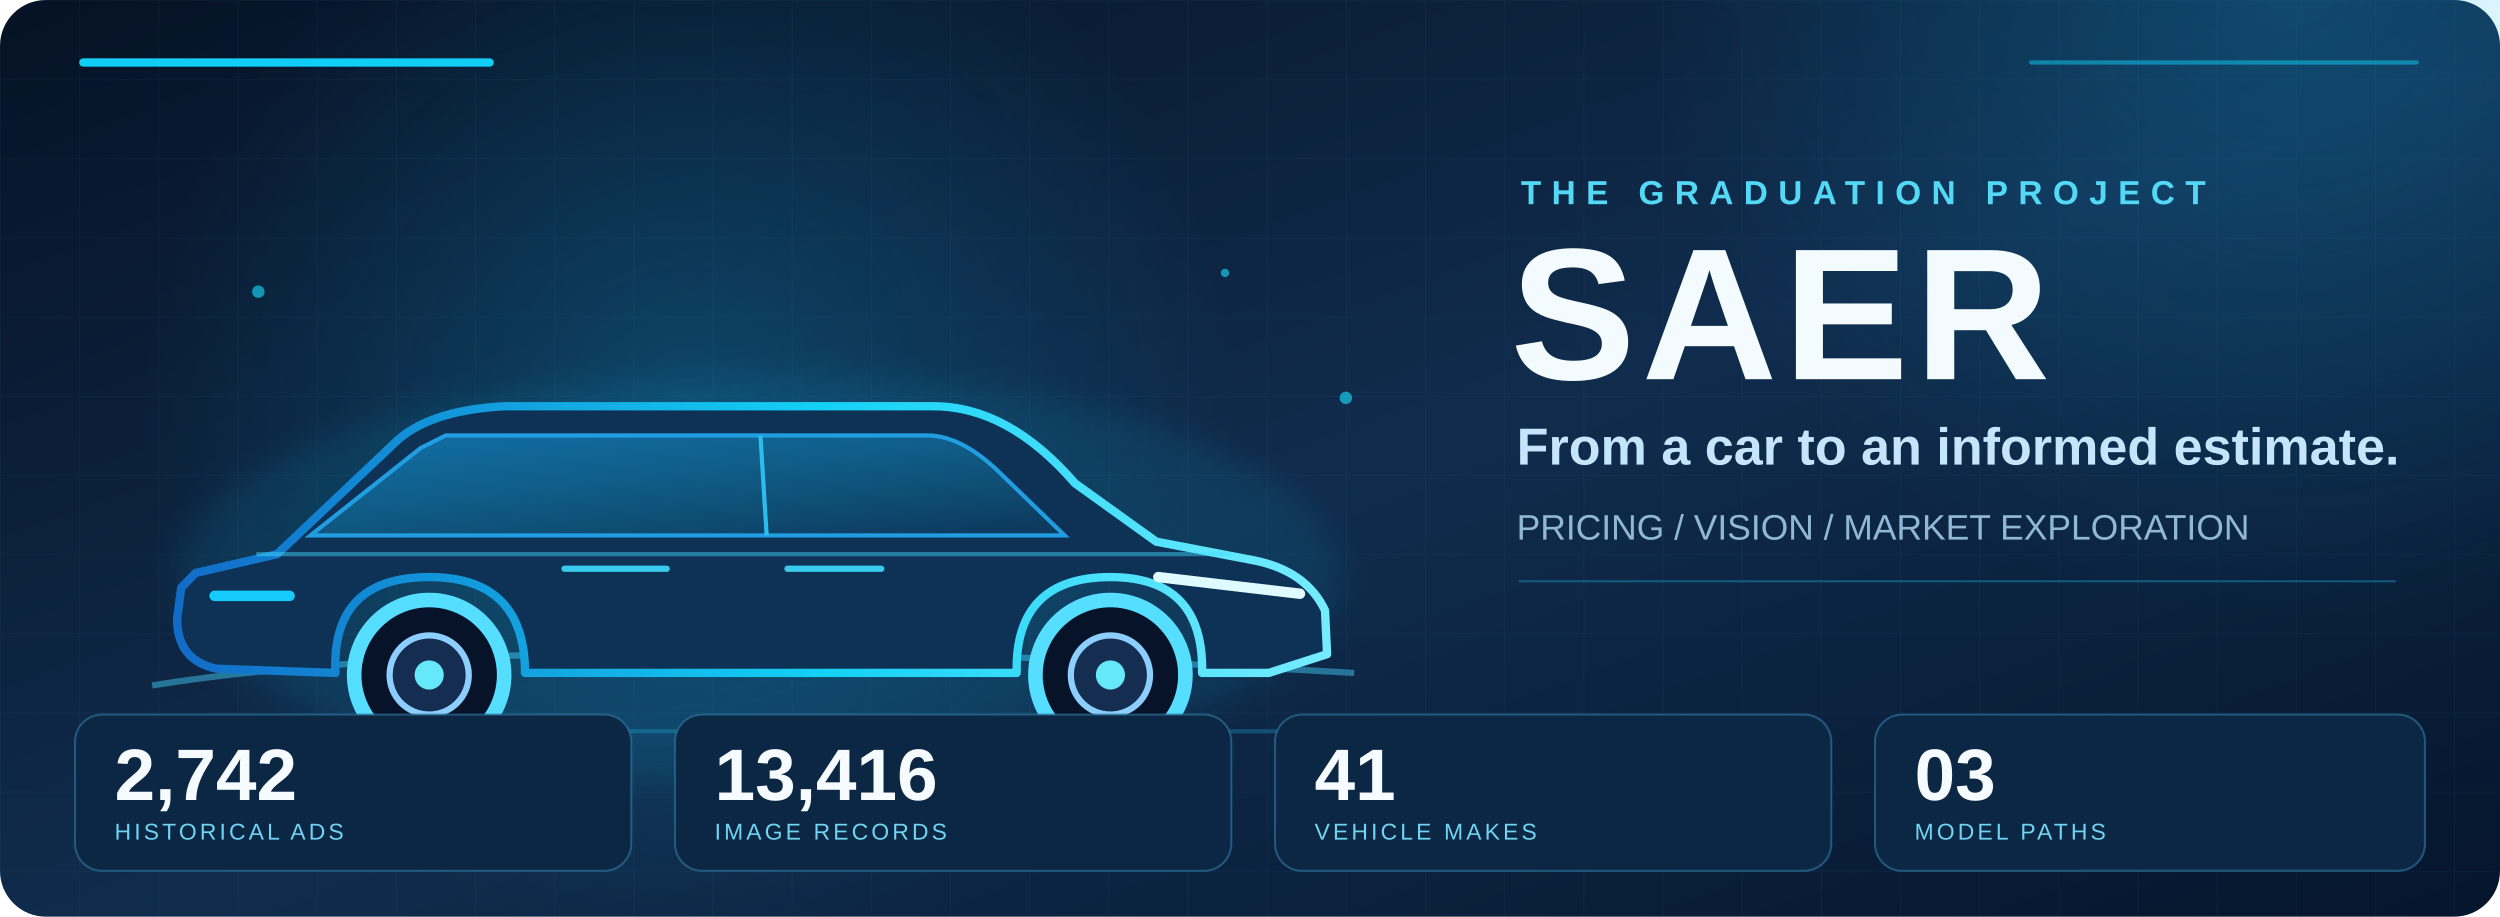
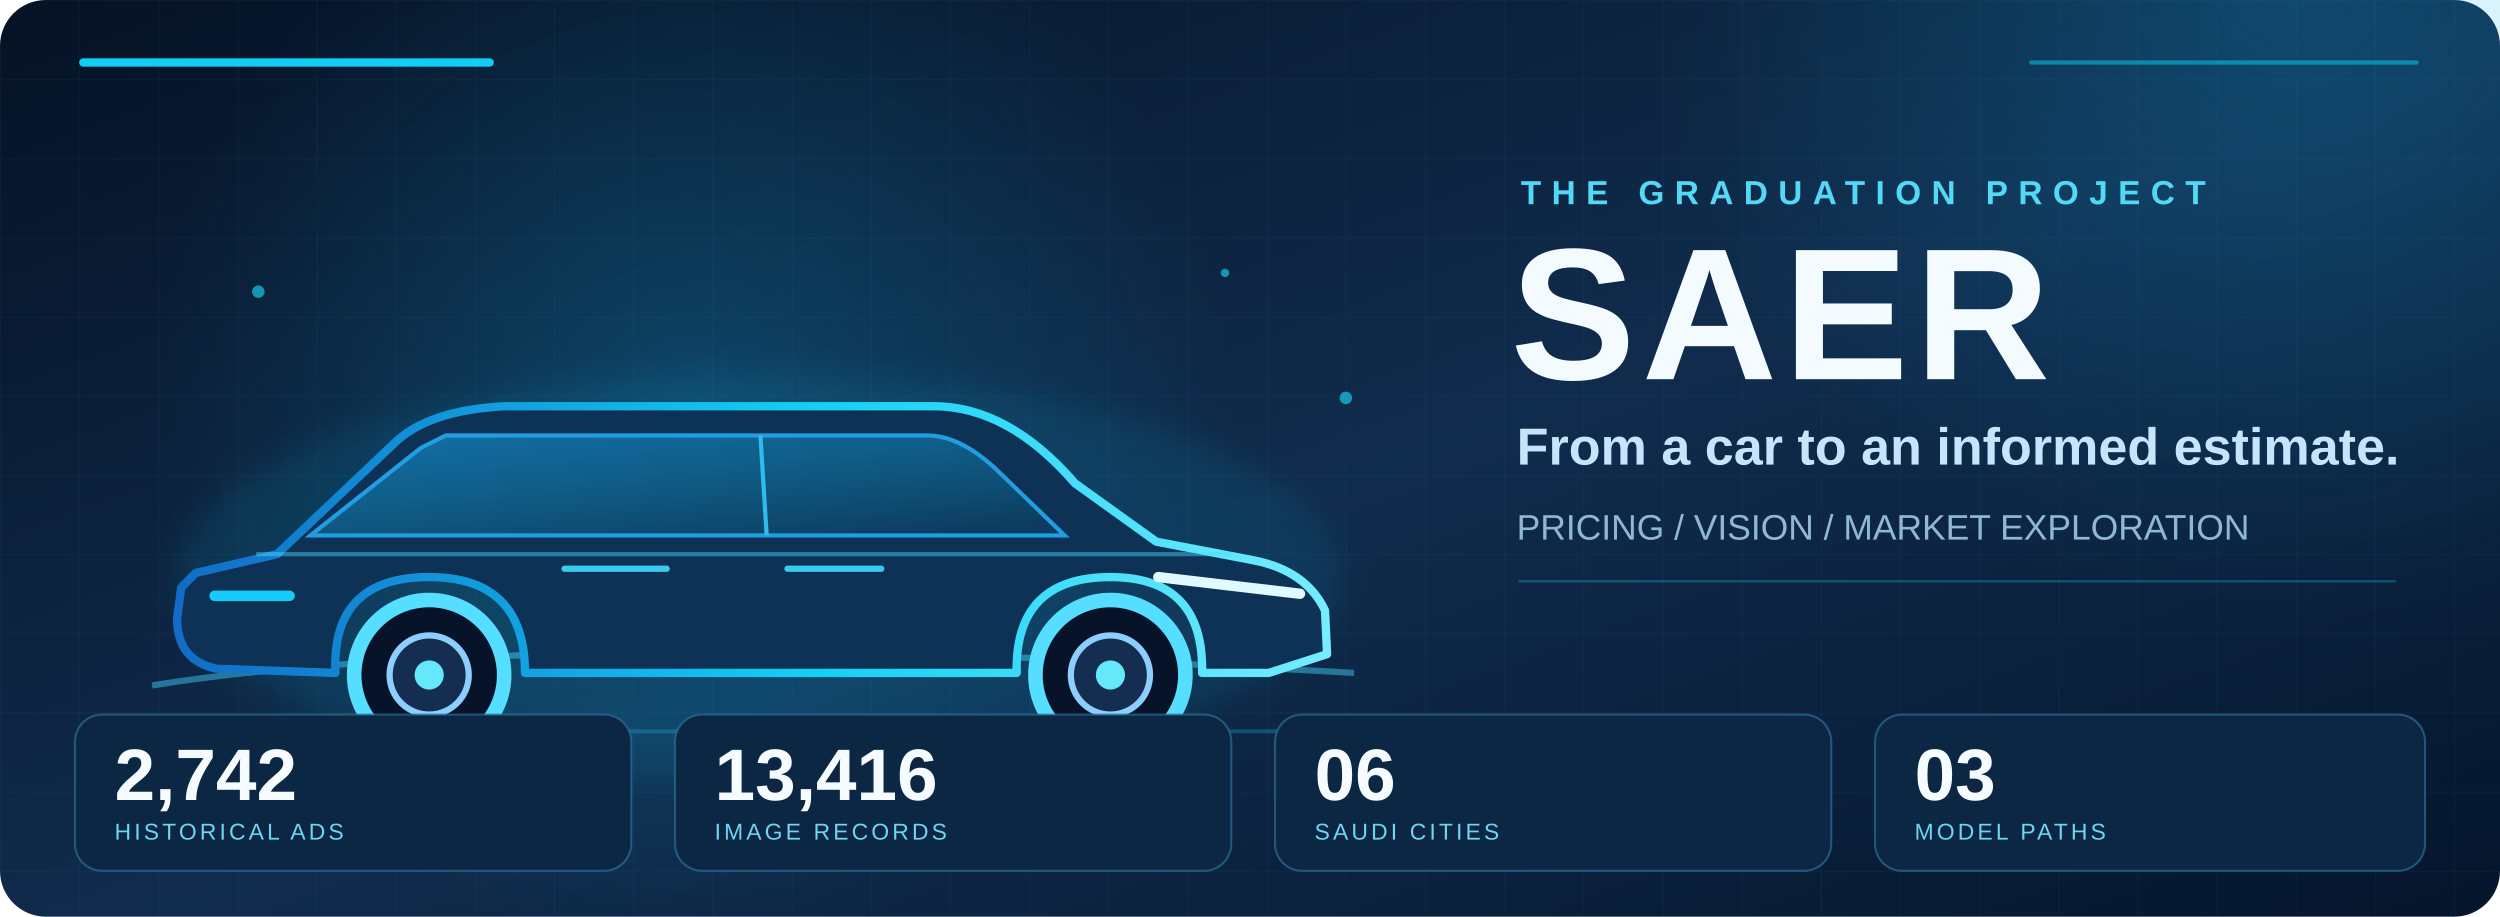
- <svg xmlns="http://www.w3.org/2000/svg" width="1200" height="440" viewBox="0 0 1200 440" role="img" aria-label="Saer project banner: 2,742 historical listings, 13,416 image records, 41 car makes and 3 model paths">
+ <svg xmlns="http://www.w3.org/2000/svg" width="1200" height="440" viewBox="0 0 1200 440" role="img" aria-label="Saer project banner: 2,742 historical listings, 13,416 image records, six Saudi cities and three model paths">
  <defs>
    <linearGradient id="bg" x1="0" y1="0" x2="1" y2="1">
      <stop stop-color="#061225" />
      <stop offset=".53" stop-color="#102c4d" />
      <stop offset="1" stop-color="#05152c" />
    </linearGradient>
    <linearGradient id="line" x1="0" y1="0" x2="1" y2="0">
      <stop stop-color="#126cc7" />
      <stop offset=".56" stop-color="#13d1f5" />
      <stop offset="1" stop-color="#75ecff" />
    </linearGradient>
    <linearGradient id="glass" x1="0" y1="0" x2=".8" y2="1">
      <stop stop-color="#179ee7" stop-opacity=".55" />
      <stop offset="1" stop-color="#13d5ff" stop-opacity=".06" />
    </linearGradient>
    <radialGradient id="halo">
      <stop stop-color="#11b5ec" stop-opacity=".23" />
      <stop offset="1" stop-color="#11b5ec" stop-opacity="0" />
    </radialGradient>
    <pattern id="grid" width="38" height="38" patternUnits="userSpaceOnUse">
      <path d="M 38 0 L 0 0 0 38" fill="none" stroke="#40aeea" stroke-opacity=".055" stroke-width="1" />
    </pattern>
    <filter id="glow">
      <feGaussianBlur stdDeviation="7" />
    </filter>
  </defs>
  <rect width="1200" height="440" rx="22" fill="url(#bg)" />
  <rect width="1200" height="440" rx="22" fill="url(#grid)" />
  <circle cx="330" cy="195" r="260" fill="url(#halo)" />
  <circle cx="1100" cy="-10" r="310" fill="url(#halo)" />
  <path d="M 40 30 H 235" stroke="#10cef6" stroke-width="4" stroke-linecap="round" />
  <path d="M 975 30 H 1160" stroke="#10cef6" stroke-opacity=".5" stroke-width="2" stroke-linecap="round" />
  <text x="730" y="98" font-family="Arial, DejaVu Sans, sans-serif" font-size="16" letter-spacing="5" fill="#53d8f6" font-weight="700">THE GRADUATION PROJECT</text>
  <text x="725" y="182" font-family="Arial, DejaVu Sans, sans-serif" font-size="90" letter-spacing="3" fill="#f3fbff" font-weight="800">SAER</text>
  <text x="728" y="223" font-family="Arial, DejaVu Sans, sans-serif" font-size="25" fill="#c5e5fc" font-weight="600">From a car to an informed estimate.</text>
  <text x="728" y="259" font-family="Arial, DejaVu Sans, sans-serif" font-size="17" fill="#8fb8d5">PRICING  /  VISION  /  MARKET EXPLORATION</text>
  <path d="M 729 279 H 1150" stroke="#1bbce8" stroke-opacity=".36" stroke-width="1" />
  <g transform="translate(58 104)">
    <ellipse cx="306" cy="173" rx="280" ry="98" fill="#0bbde6" opacity=".10" filter="url(#glow)" />
    <path d="M 15 225 C 145 204 370 206 592 219" stroke="#42d5ff" stroke-width="3" opacity=".45" fill="none" />
    <path d="M 36 171 L 75 162 L 131 109 Q 147 93 184 91 L 390 91 Q 426 91 458 128 L 497 156 L 544 165 Q 569 170 578 189 L 579 210 L 551 219 L 519 219 Q 520 173 475 173 Q 429 173 430 219 L 194 219 Q 194 173 148 173 Q 101 173 103 219 L 46 217 Q 27 213 27 193 L 29 178 Z" fill="#0d3256" stroke="url(#line)" stroke-width="4" stroke-linejoin="round" />
    <path d="M 156 105 L 387 105 Q 404 105 423 124 L 453 153 L 91 153 L 144 111 Z" fill="url(#glass)" stroke="#219ee1" stroke-width="2" />
    <path d="M 307 105 L 310 153" stroke="#2dbdec" stroke-width="2" />
    <path d="M 65 162 H 533" stroke="#45dfff" stroke-opacity=".45" stroke-width="2" />
    <path d="M 498 173 L 566 181" stroke="#e0fbff" stroke-width="5" stroke-linecap="round" />
    <path d="M 45 182 H 81" stroke="#16ccff" stroke-width="5" stroke-linecap="round" />
    <path d="M 213 169 H 262" stroke="#38cbed" stroke-width="3" stroke-linecap="round" />
    <path d="M 320 169 H 365" stroke="#38cbed" stroke-width="3" stroke-linecap="round" />
    <g fill="#071329" stroke="#55deff" stroke-width="7">
      <circle cx="148" cy="220" r="36" />
      <circle cx="475" cy="220" r="36" />
    </g>
    <g fill="#152d50" stroke="#8ccfff" stroke-width="3">
      <circle cx="148" cy="220" r="19" />
      <circle cx="475" cy="220" r="19" />
    </g>
    <circle cx="148" cy="220" r="7" fill="#65e9fa" />
    <circle cx="475" cy="220" r="7" fill="#65e9fa" />
    <path d="M 44 247 H 581" stroke="#21bce8" stroke-opacity=".28" stroke-width="2" />
    <g fill="#1ad2f4" opacity=".65">
      <circle cx="66" cy="36" r="3" />
      <circle cx="588" cy="87" r="3" />
      <circle cx="530" cy="27" r="2" />
    </g>
  </g>
  <g font-family="Arial, DejaVu Sans, sans-serif">
    <rect x="36" y="343" width="267" height="75" rx="13" fill="#0c2744" stroke="#2d749b" stroke-opacity=".65" />
    <rect x="324" y="343" width="267" height="75" rx="13" fill="#0c2744" stroke="#2d749b" stroke-opacity=".65" />
    <rect x="612" y="343" width="267" height="75" rx="13" fill="#0c2744" stroke="#2d749b" stroke-opacity=".65" />
    <rect x="900" y="343" width="264" height="75" rx="13" fill="#0c2744" stroke="#2d749b" stroke-opacity=".65" />
    <text x="55" y="384" fill="#f5fbff" font-size="35" font-weight="800">2,742</text>
    <text x="55" y="403" fill="#70d4f3" font-size="11" letter-spacing="1.5">HISTORICAL ADS</text>
    <text x="343" y="384" fill="#f5fbff" font-size="35" font-weight="800">13,416</text>
    <text x="343" y="403" fill="#70d4f3" font-size="11" letter-spacing="1.5">IMAGE RECORDS</text>
-     <text x="631" y="384" fill="#f5fbff" font-size="35" font-weight="800">41</text>
-     <text x="631" y="403" fill="#70d4f3" font-size="11" letter-spacing="1.5">VEHICLE MAKES</text>
+     <text x="631" y="384" fill="#f5fbff" font-size="35" font-weight="800">06</text>
+     <text x="631" y="403" fill="#70d4f3" font-size="11" letter-spacing="1.5">SAUDI CITIES</text>
    <text x="919" y="384" fill="#f5fbff" font-size="35" font-weight="800">03</text>
    <text x="919" y="403" fill="#70d4f3" font-size="11" letter-spacing="1.5">MODEL PATHS</text>
  </g>
</svg>
